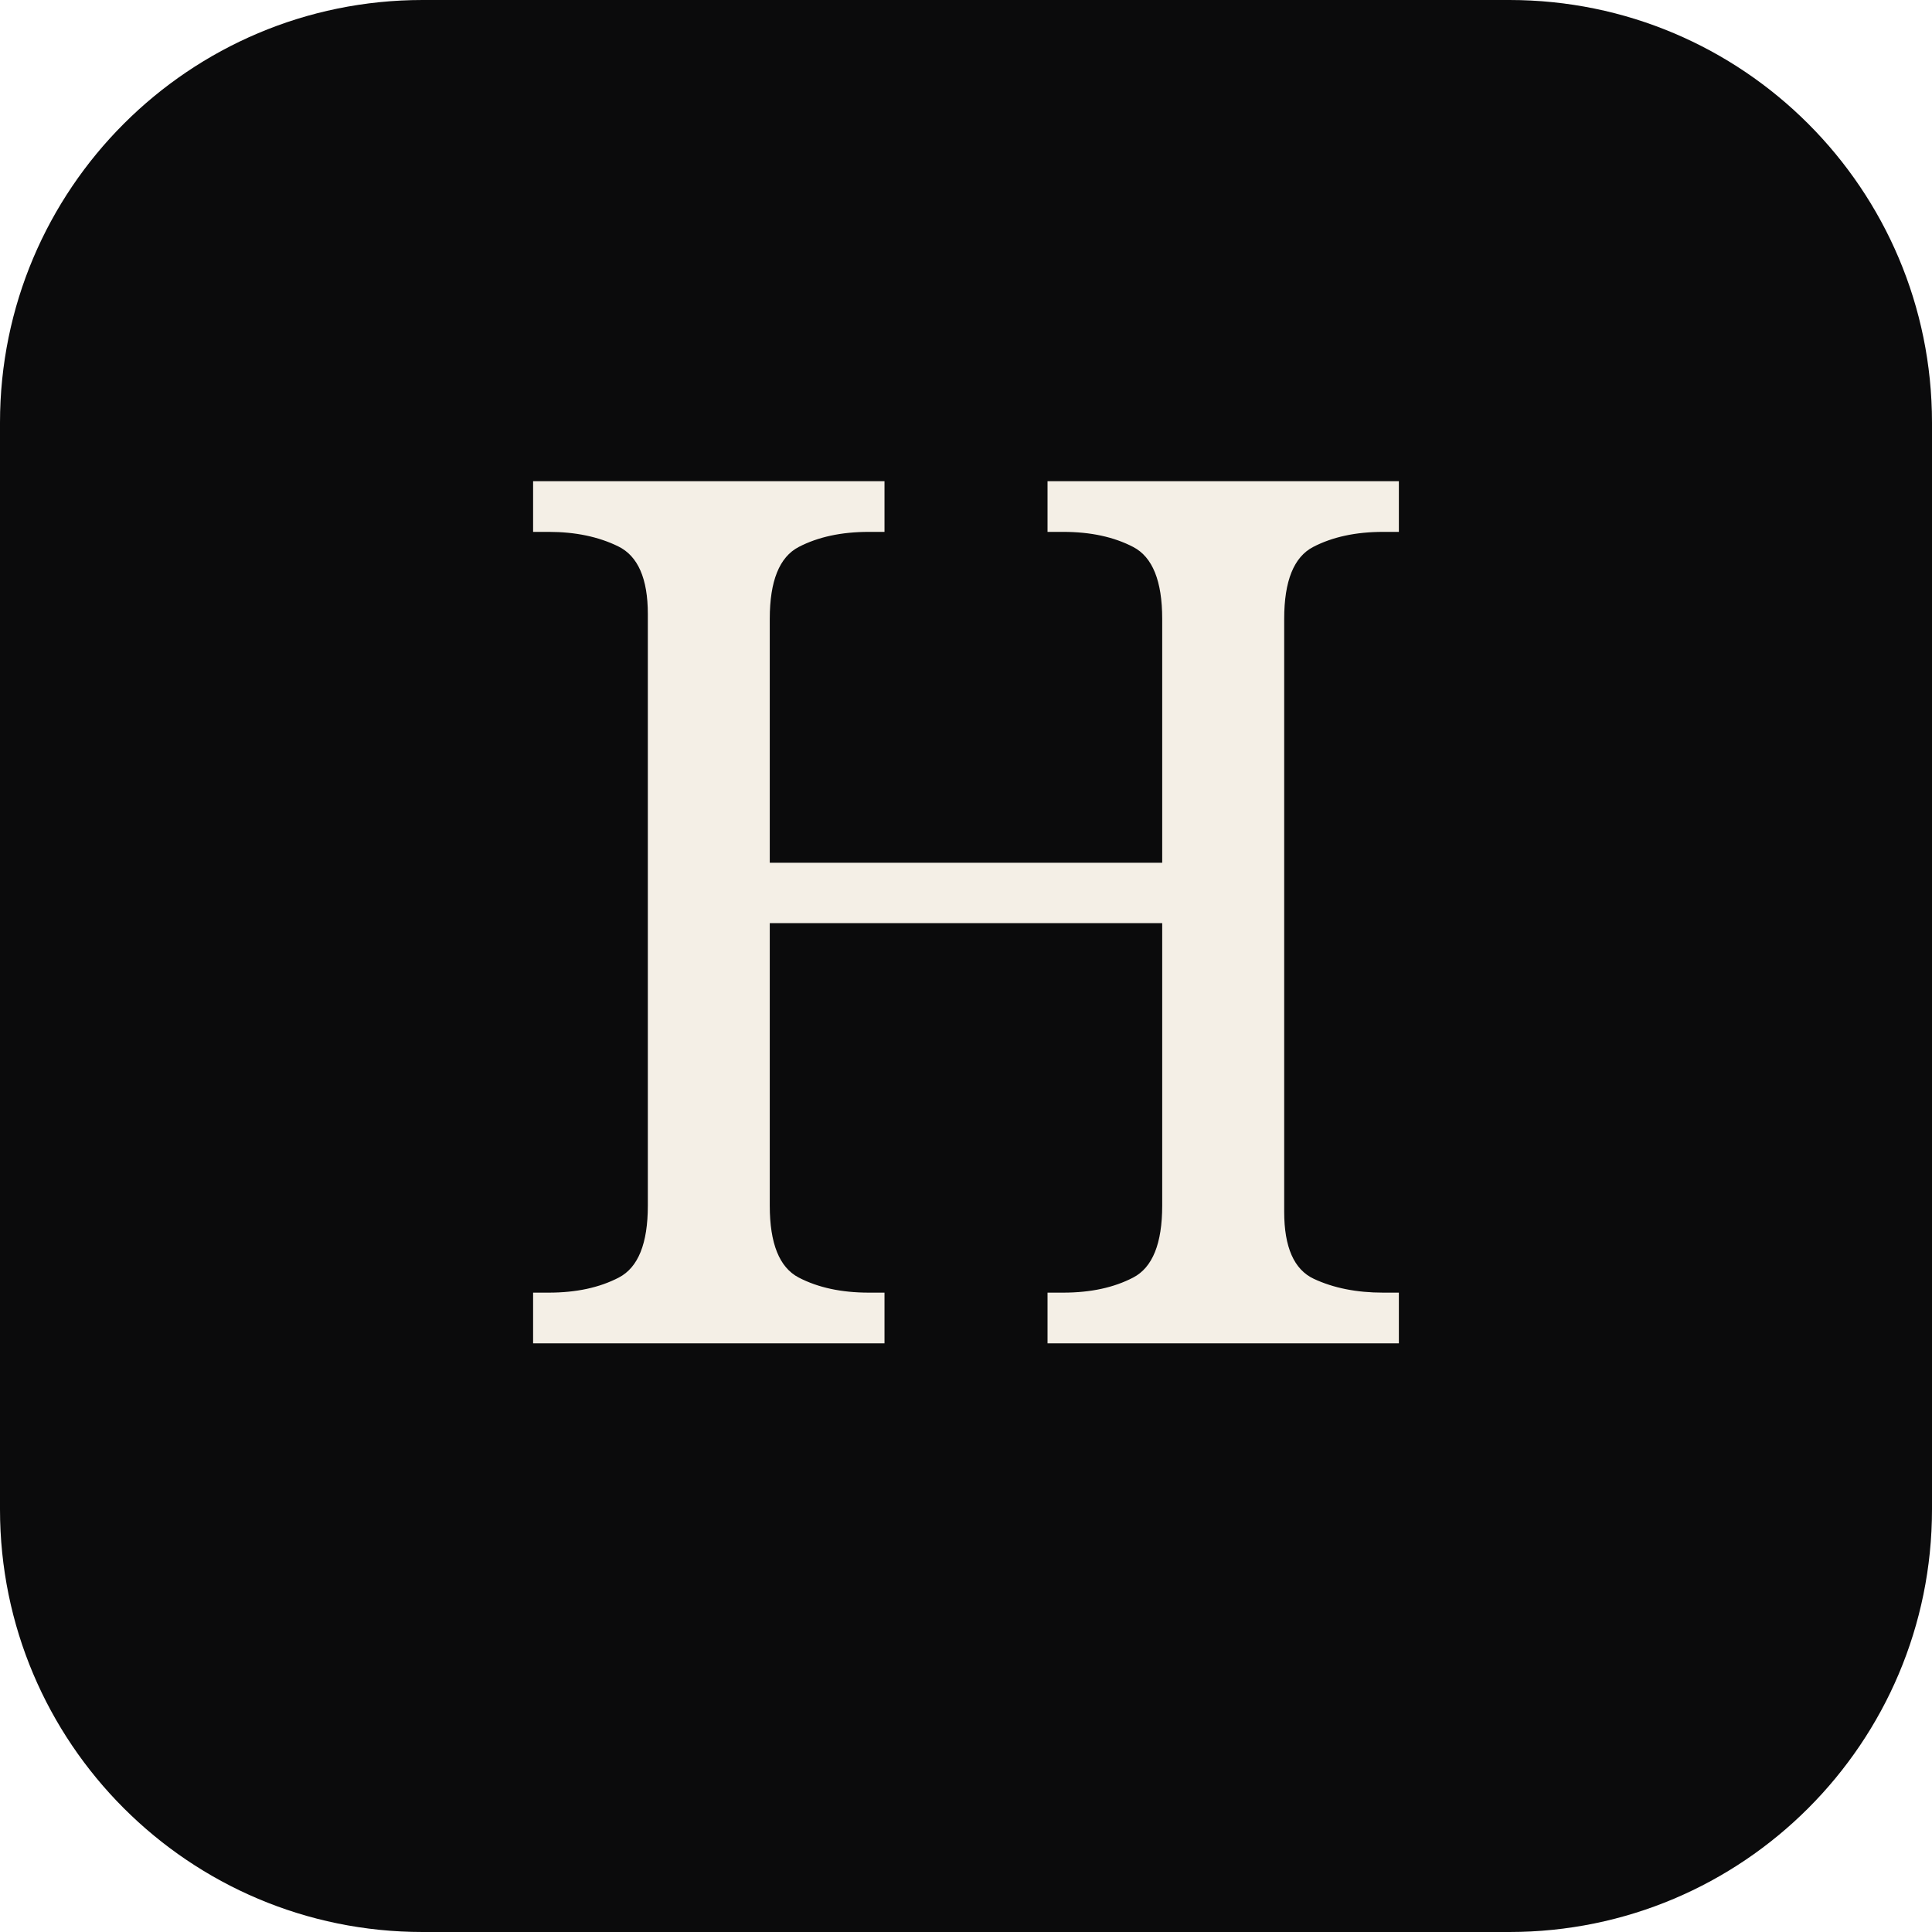
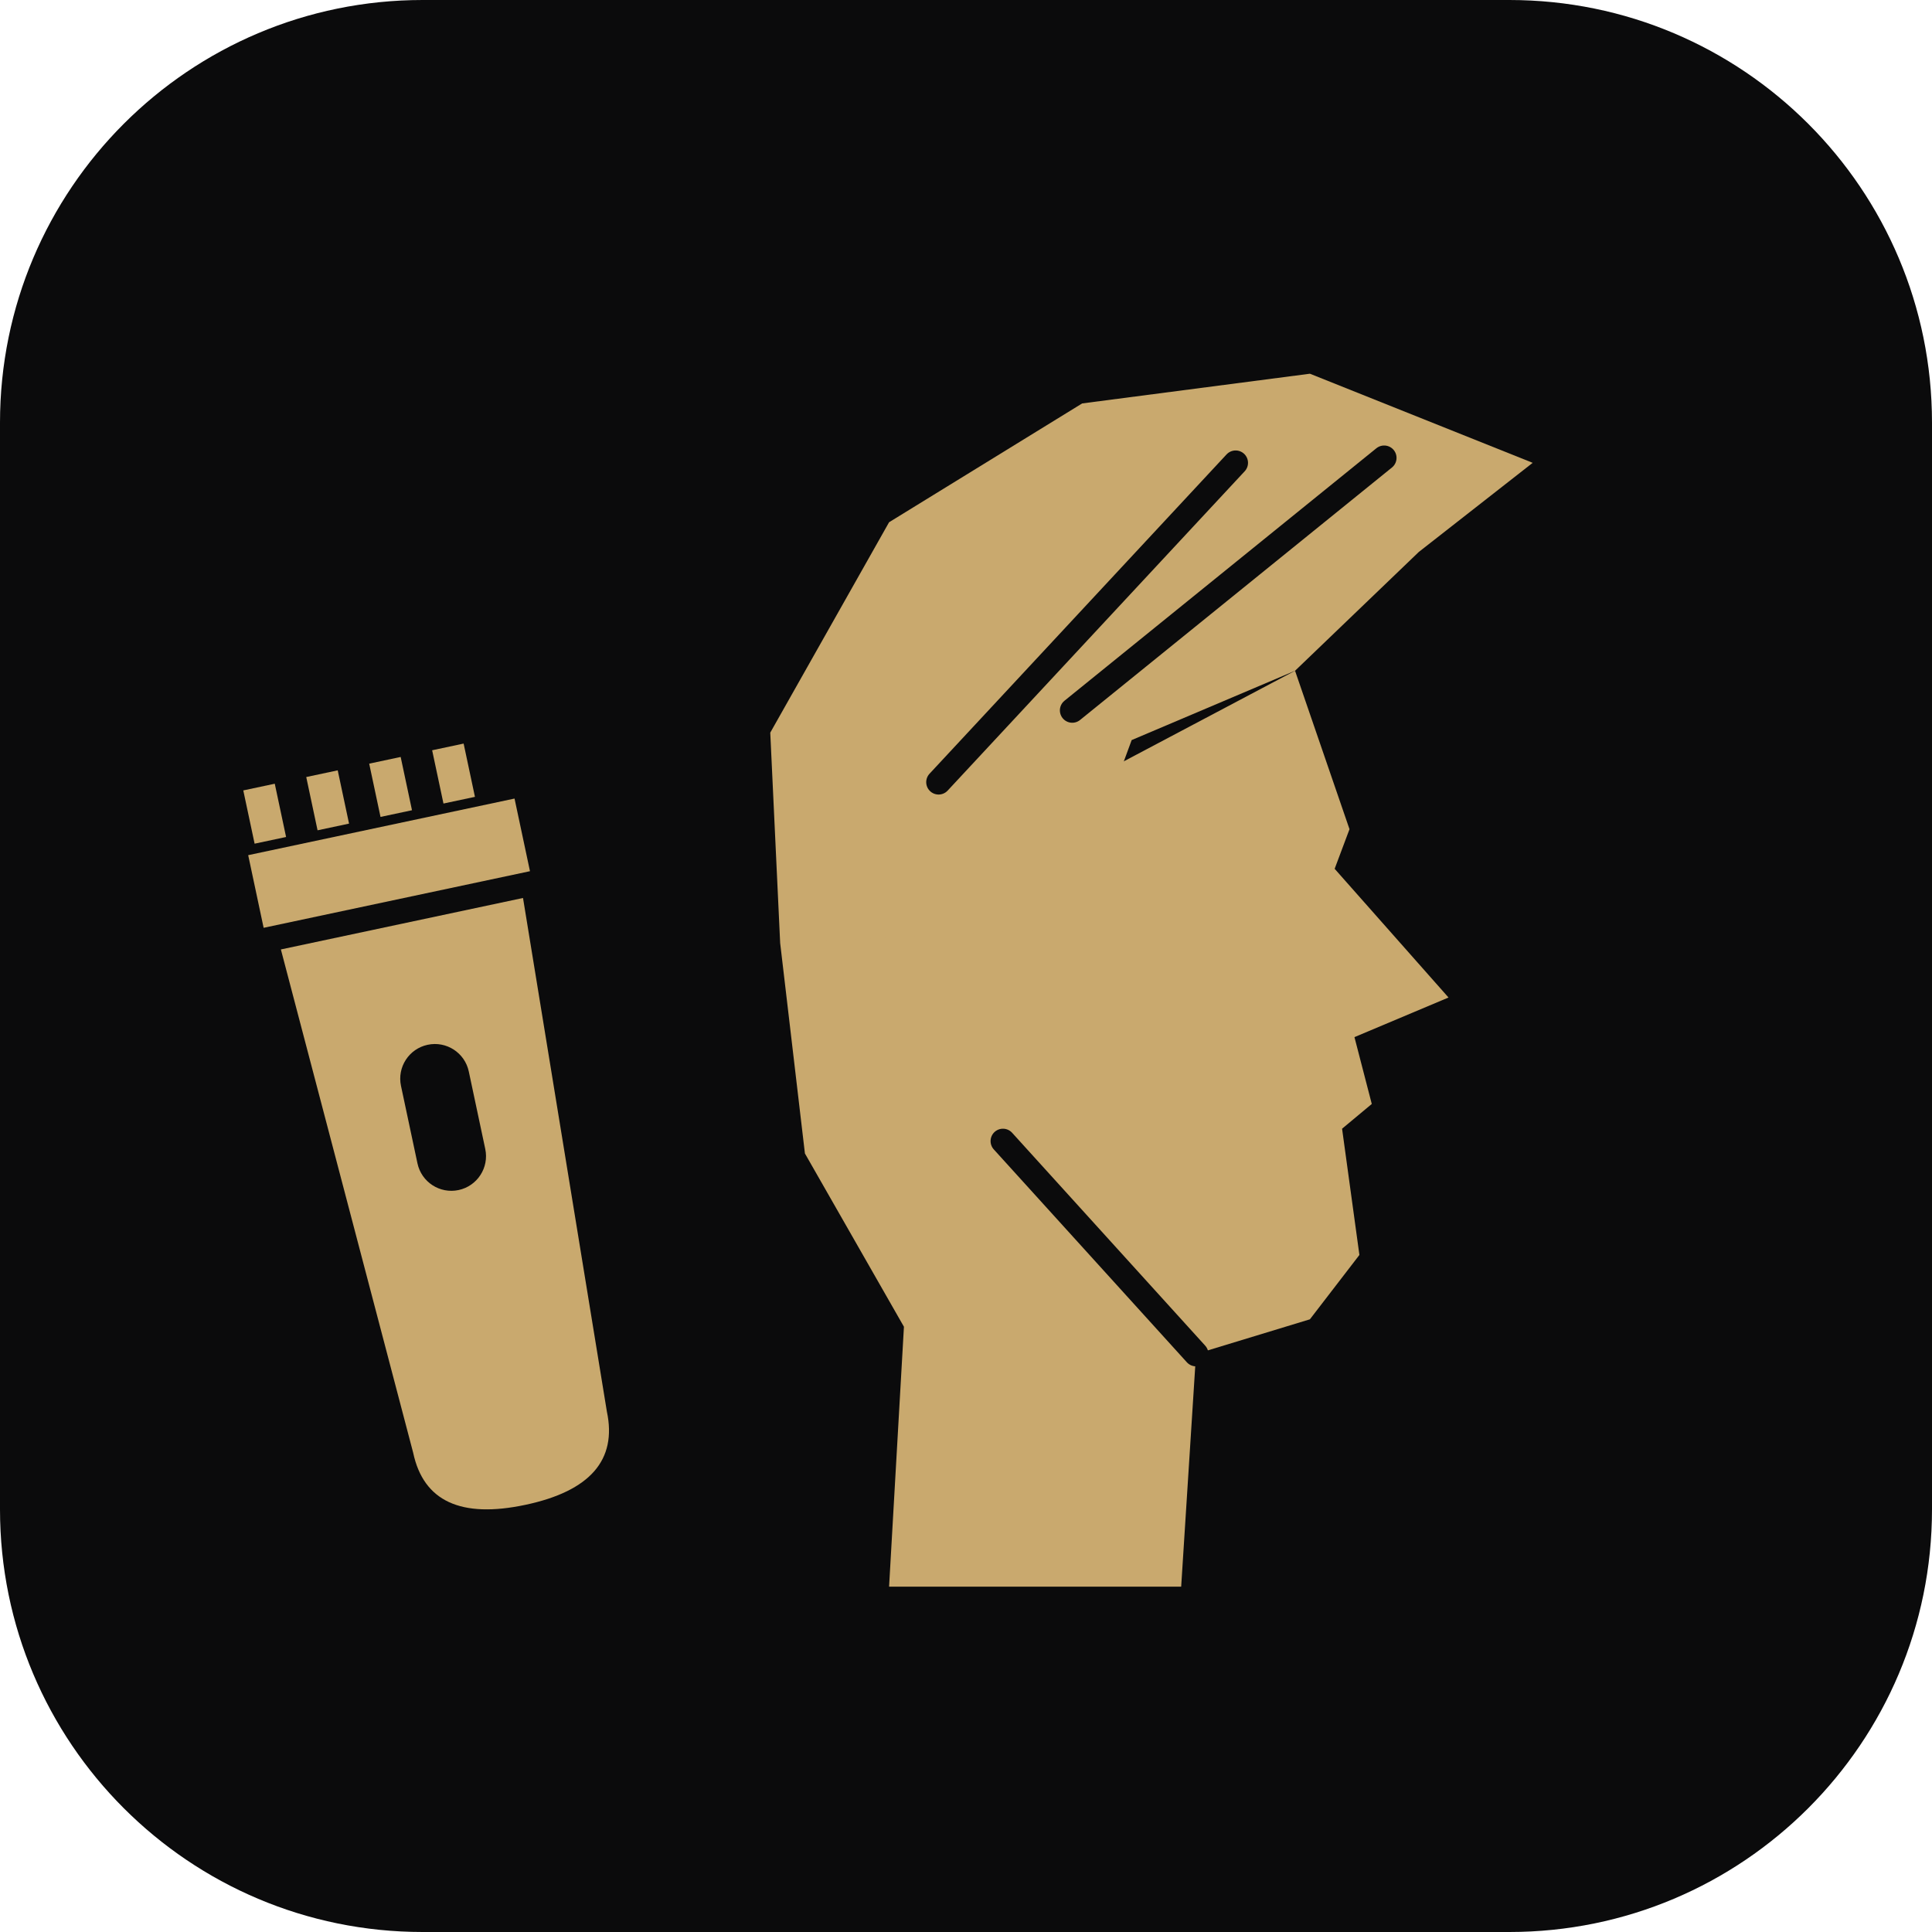
- <svg xmlns="http://www.w3.org/2000/svg" viewBox="0 0 512 512">
-   <rect width="512" height="512" rx="112" fill="#0b0b0c" />
-   <text x="256" y="356" text-anchor="middle" font-family="Georgia, serif" font-size="320" fill="#f4efe6">H</text>
+ <svg xmlns="http://www.w3.org/2000/svg" viewBox="0 0 64 64">
+   <rect width="64" height="64" rx="14" fill="#0b0b0c" />
+   <g transform="translate(6 5) scale(.82)">
+     <g fill="#c9a96e" color="#c9a96e">
+       <path d="M45 21 L47.2 27.4 L46.6 29 L51.2 34.2 L47.4 35.8 L48.1 38.5 L46.9 39.5 L47.6 44.6 L45.6 47.2 L41 48.6 L40.4 58 L28.6 58 L29.2 47.5 L25.2 40.5 L24.2 32 Z" />
+       <path d="M24.2 32 L23.8 23.5 L28.6 15 L36.4 10.2 L45.6 9 L54.6 12.6 L50 16.2 L45 21 L38.4 23.8 L35.6 31.4 Z" />
+       <g transform="translate(6 27) rotate(-12 5 14)">
+         <path d="M0 4 H10 L9 25 Q9 28 5 28 Q1 28 1 25 Z" />
+         <path d="M-0.5 0 H10.5 V3 H-0.5 Z" />
+         <path d="M0.5 -2.6 V-0.4 M3.1 -2.6 V-0.4 M5.7 -2.6 V-0.4 M8.3 -2.6 V-0.4" stroke="currentColor" stroke-width="1.3" />
+         <rect x="3.6" y="9" width="2.8" height="6" rx="1.4" fill="#0b0b0c" />
+       </g>
+     </g>
+     <g stroke="#0b0b0c" stroke-width="1" fill="none" stroke-linecap="round">
+       <path d="M30.6 25.5 L42.6 12.6" />
+       <path d="M36 22.6 L48.6 12.4" />
+       <path d="M33.2 40 L41 48.6" />
+     </g>
+   </g>
</svg>
